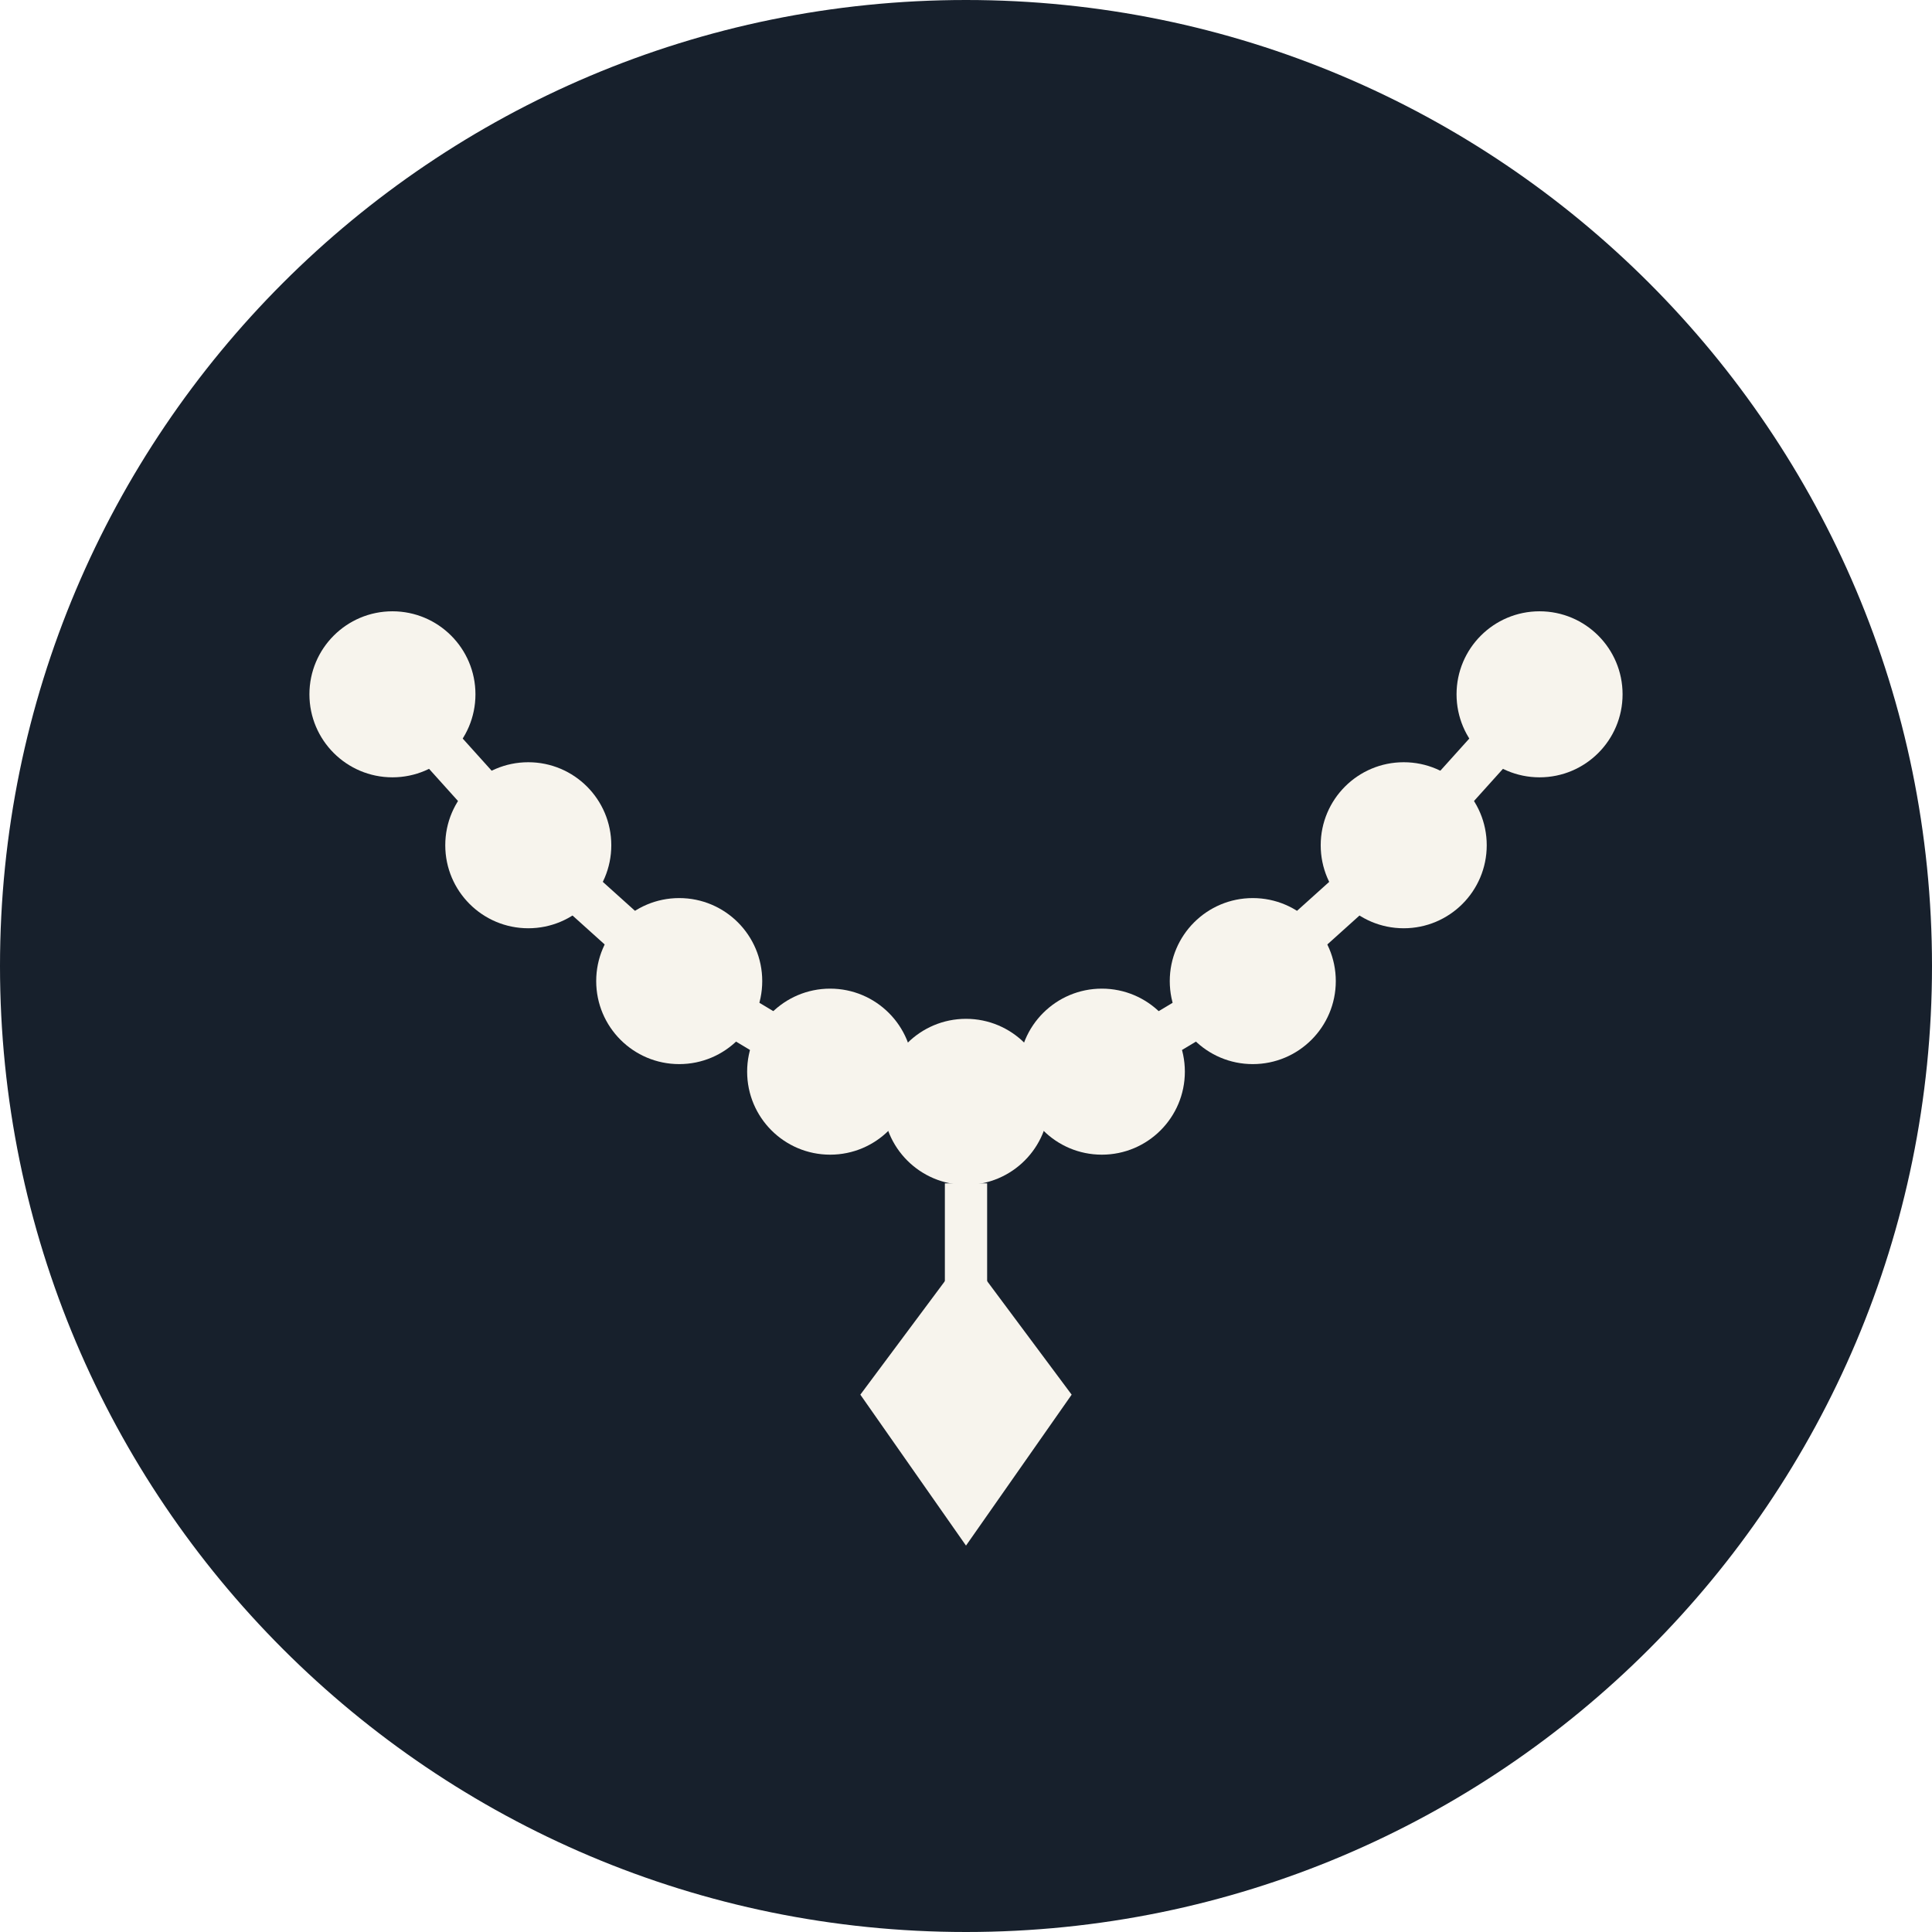
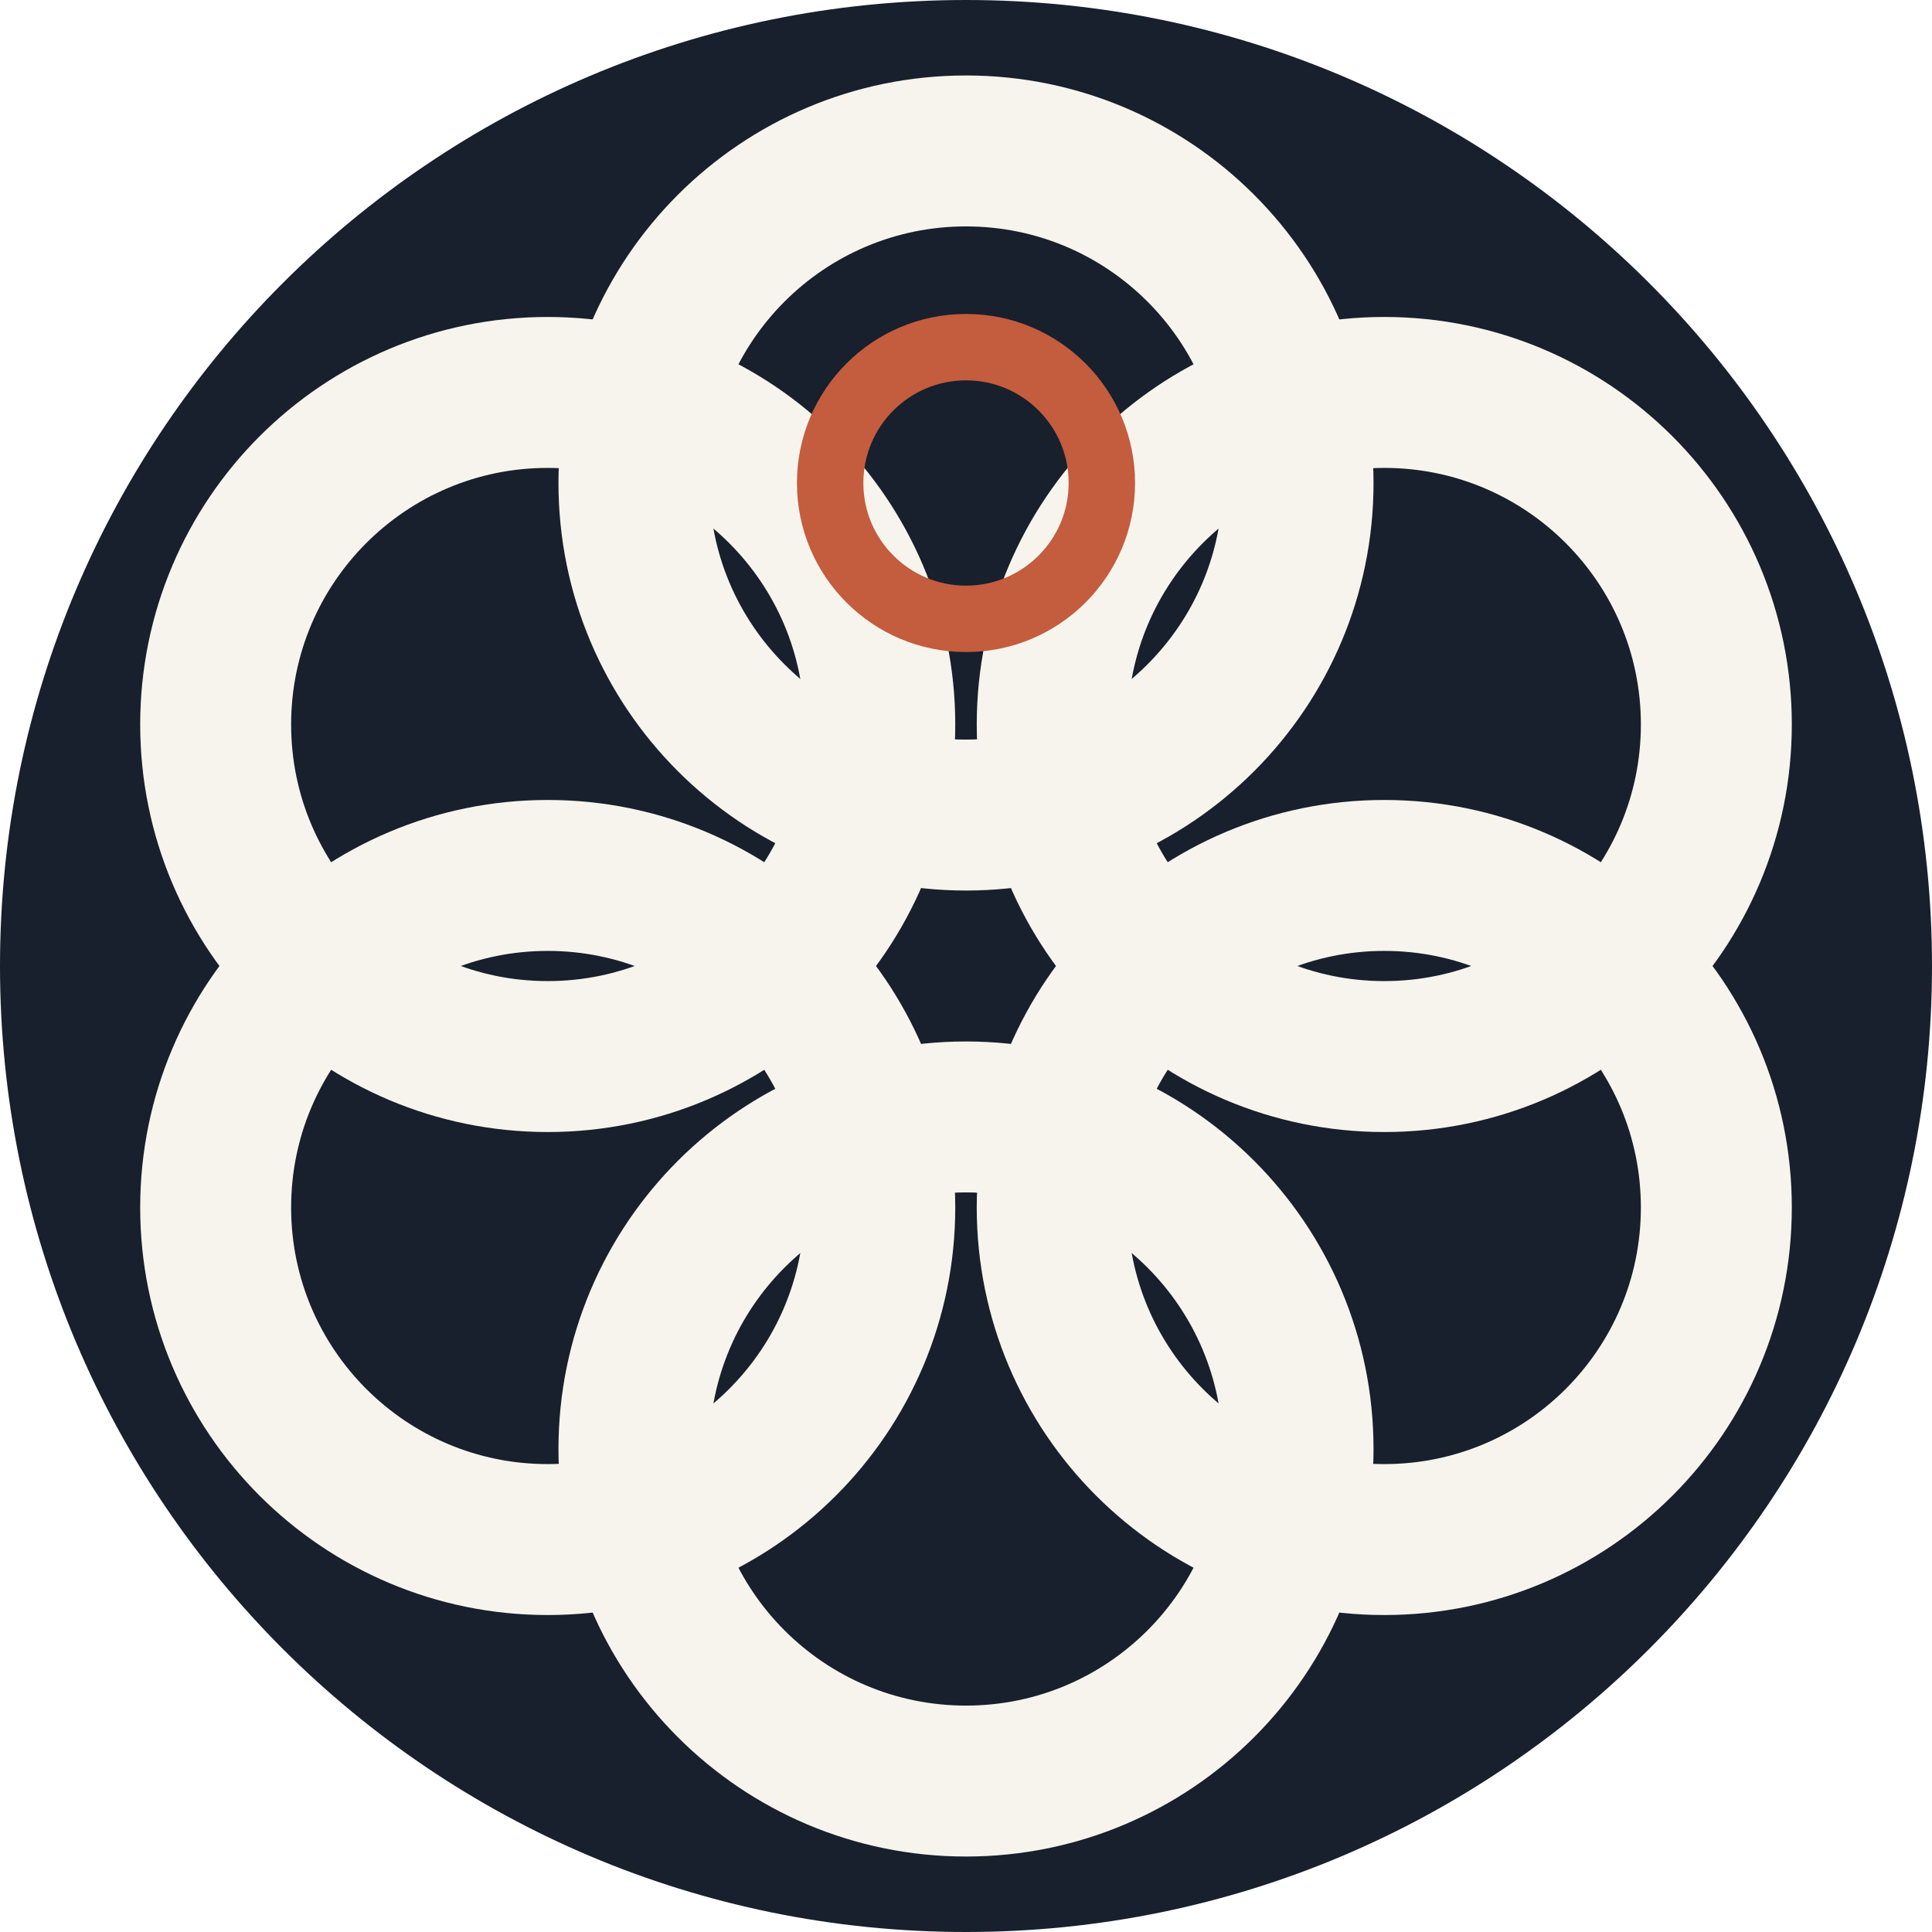
<svg xmlns="http://www.w3.org/2000/svg" width="64" height="64" viewBox="0 0 64 64">
  <circle cx="32" cy="32" r="32" fill="#17202c" />
-   <path d="M 13 23 L 17.5 28 L 22.5 32.5 L 27.5 35.5 L 32 36.5 L 36.5 35.5 L 41.5 32.5 L 46.5 28 L 51 23" fill="none" stroke="#f7f4ed" stroke-width="1.5" stroke-linecap="round" stroke-linejoin="round" />
-   <circle cx="13" cy="23" r="2.75" fill="#f7f4ed" />
-   <circle cx="17.5" cy="28" r="2.75" fill="#f7f4ed" />
-   <circle cx="22.5" cy="32.5" r="2.75" fill="#f7f4ed" />
-   <circle cx="27.5" cy="35.5" r="2.75" fill="#f7f4ed" />
-   <circle cx="32" cy="36.5" r="2.75" fill="#f7f4ed" />
-   <circle cx="36.5" cy="35.5" r="2.75" fill="#f7f4ed" />
-   <circle cx="41.5" cy="32.5" r="2.75" fill="#f7f4ed" />
-   <circle cx="46.5" cy="28" r="2.75" fill="#f7f4ed" />
-   <circle cx="51" cy="23" r="2.75" fill="#f7f4ed" />
-   <line x1="32" y1="39.2" x2="32" y2="42.8" stroke="#f7f4ed" stroke-width="1.4" />
-   <path d="M32 41.5 L35.5 46.2 L32 51.2 L28.5 46.2 Z" fill="#f7f4ed" />
+   <circle cx="32" cy="16" r="11" fill="none" stroke="#f7f4ed" stroke-width="5" />
+   <circle cx="45.856" cy="24" r="11" fill="none" stroke="#f7f4ed" stroke-width="5" />
+   <circle cx="45.856" cy="40" r="11" fill="none" stroke="#f7f4ed" stroke-width="5" />
+   <circle cx="32" cy="48" r="11" fill="none" stroke="#f7f4ed" stroke-width="5" />
+   <circle cx="18.144" cy="40" r="11" fill="none" stroke="#f7f4ed" stroke-width="5" />
+   <circle cx="18.144" cy="24" r="11" fill="none" stroke="#f7f4ed" stroke-width="5" />
+   <circle cx="32" cy="16" r="4.5" fill="none" stroke="#c45c3e" stroke-width="2.2" />
</svg>
